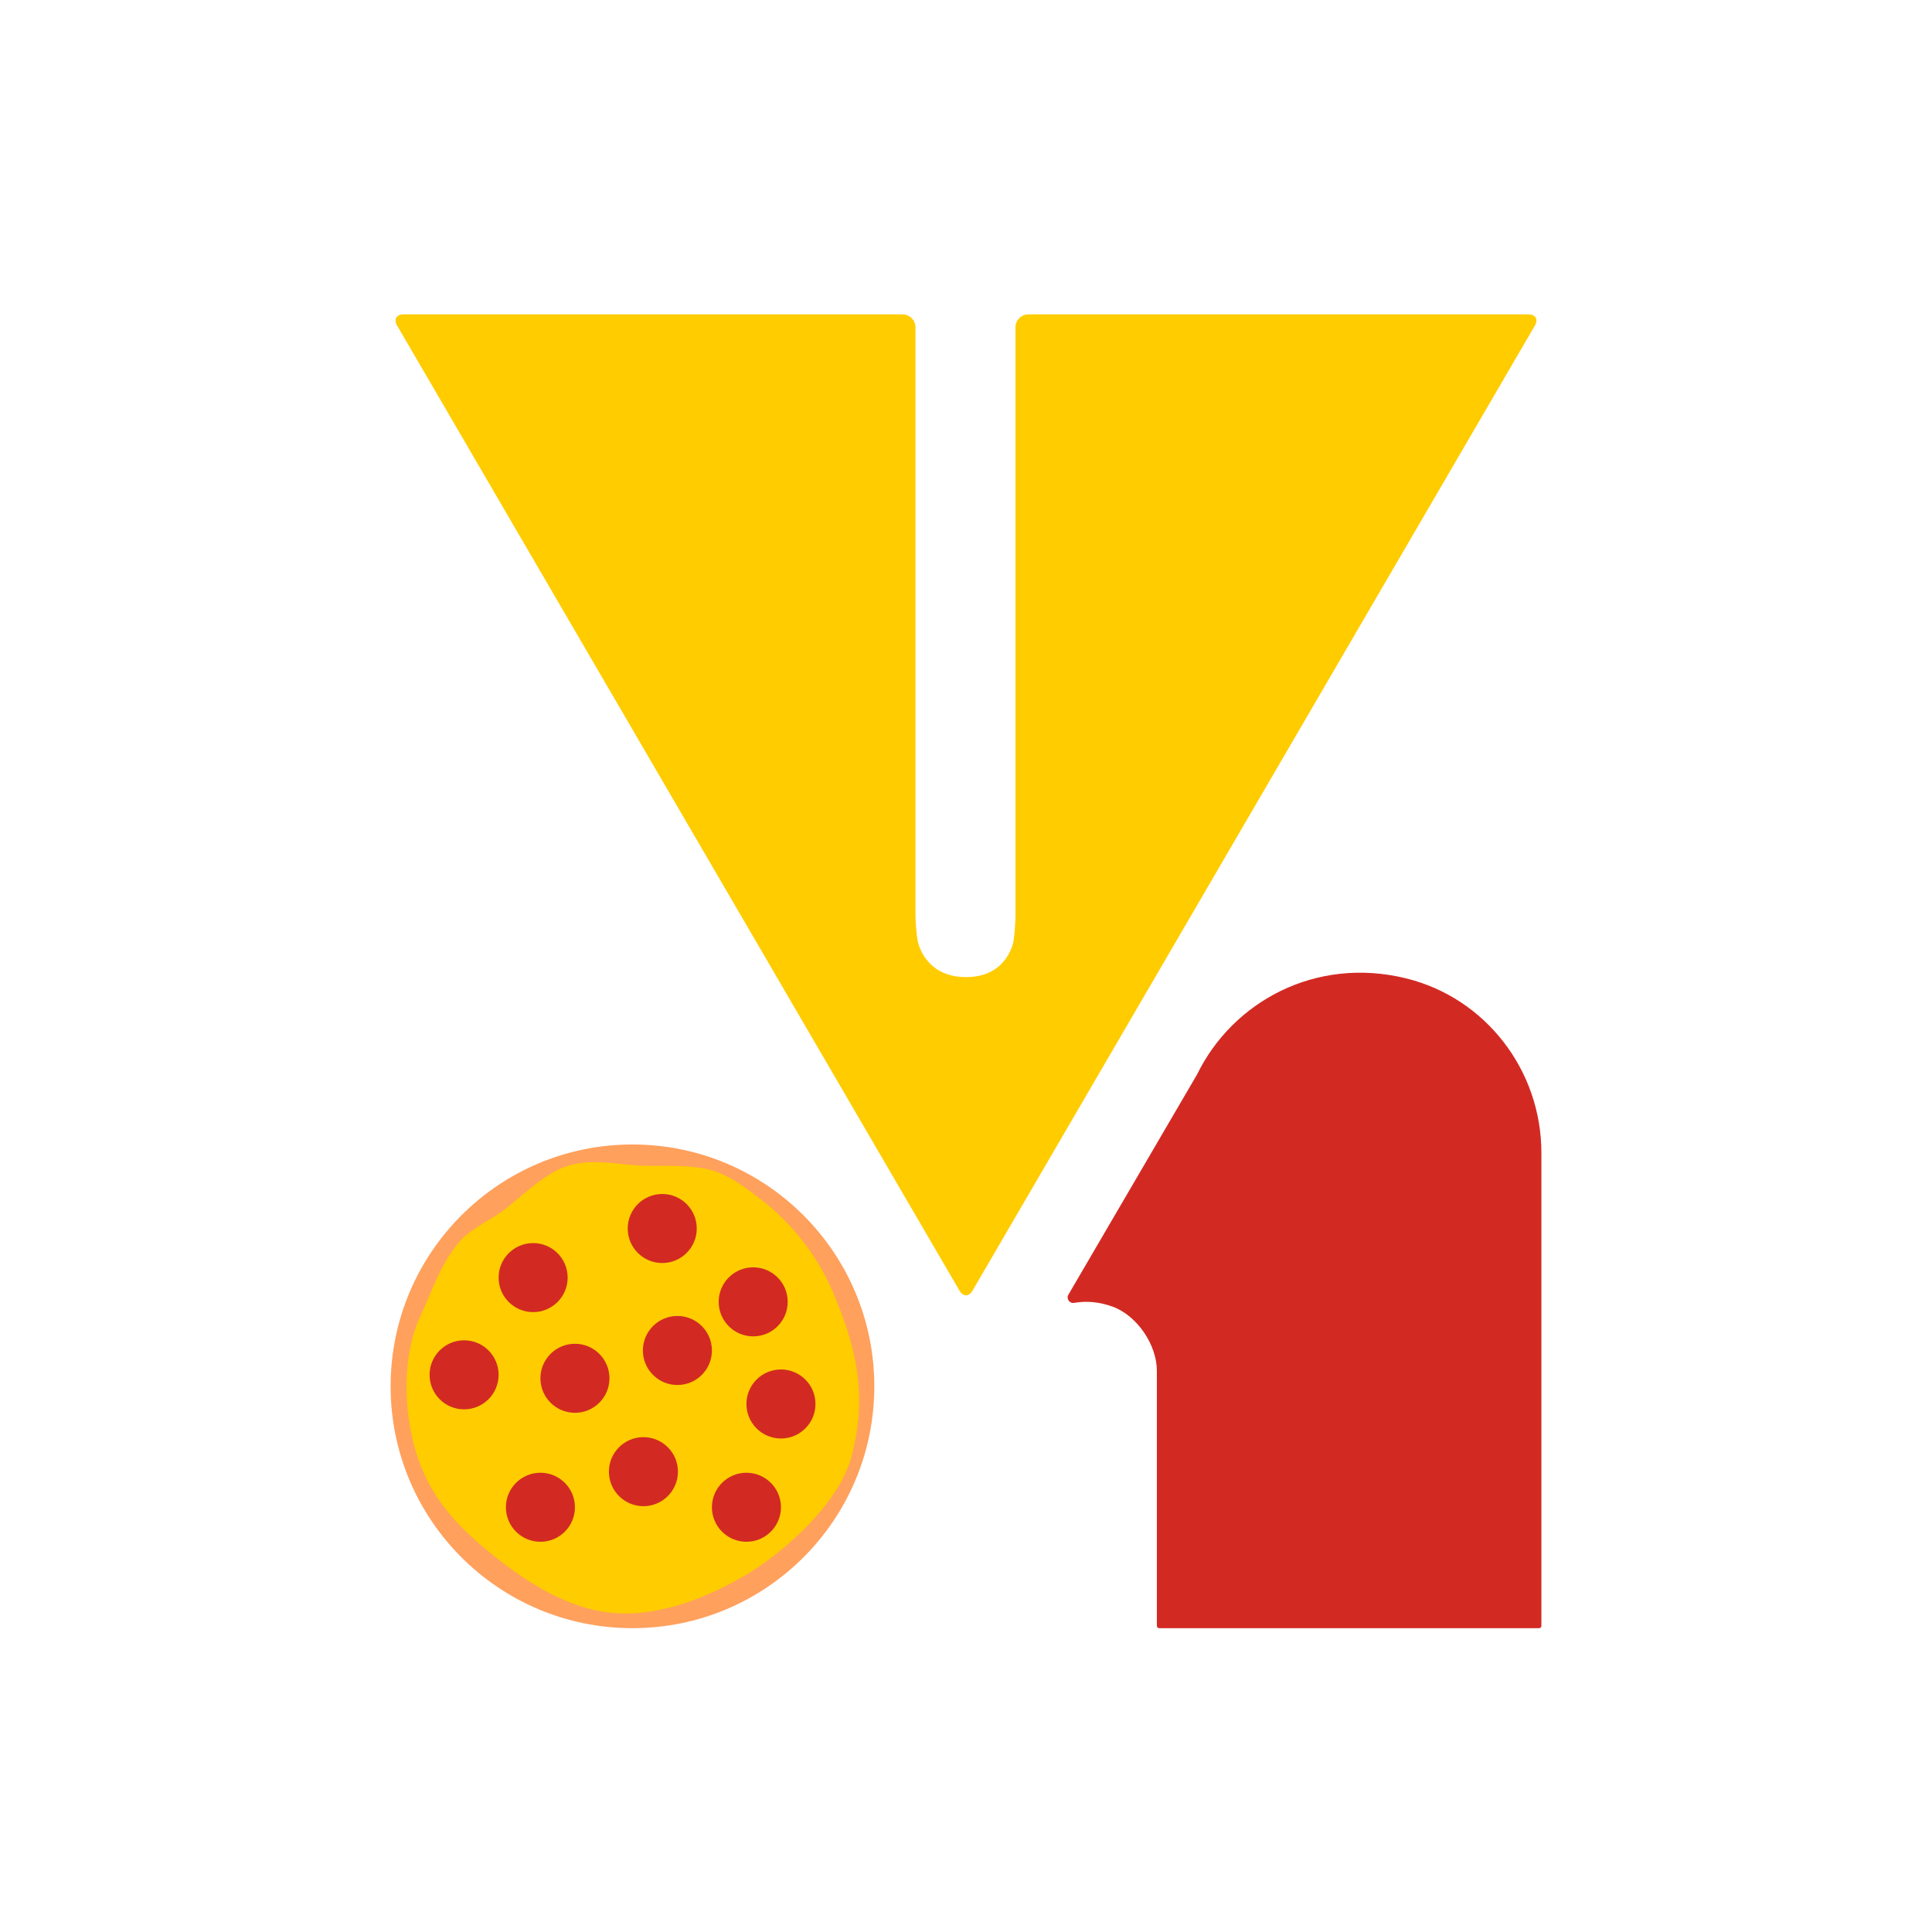
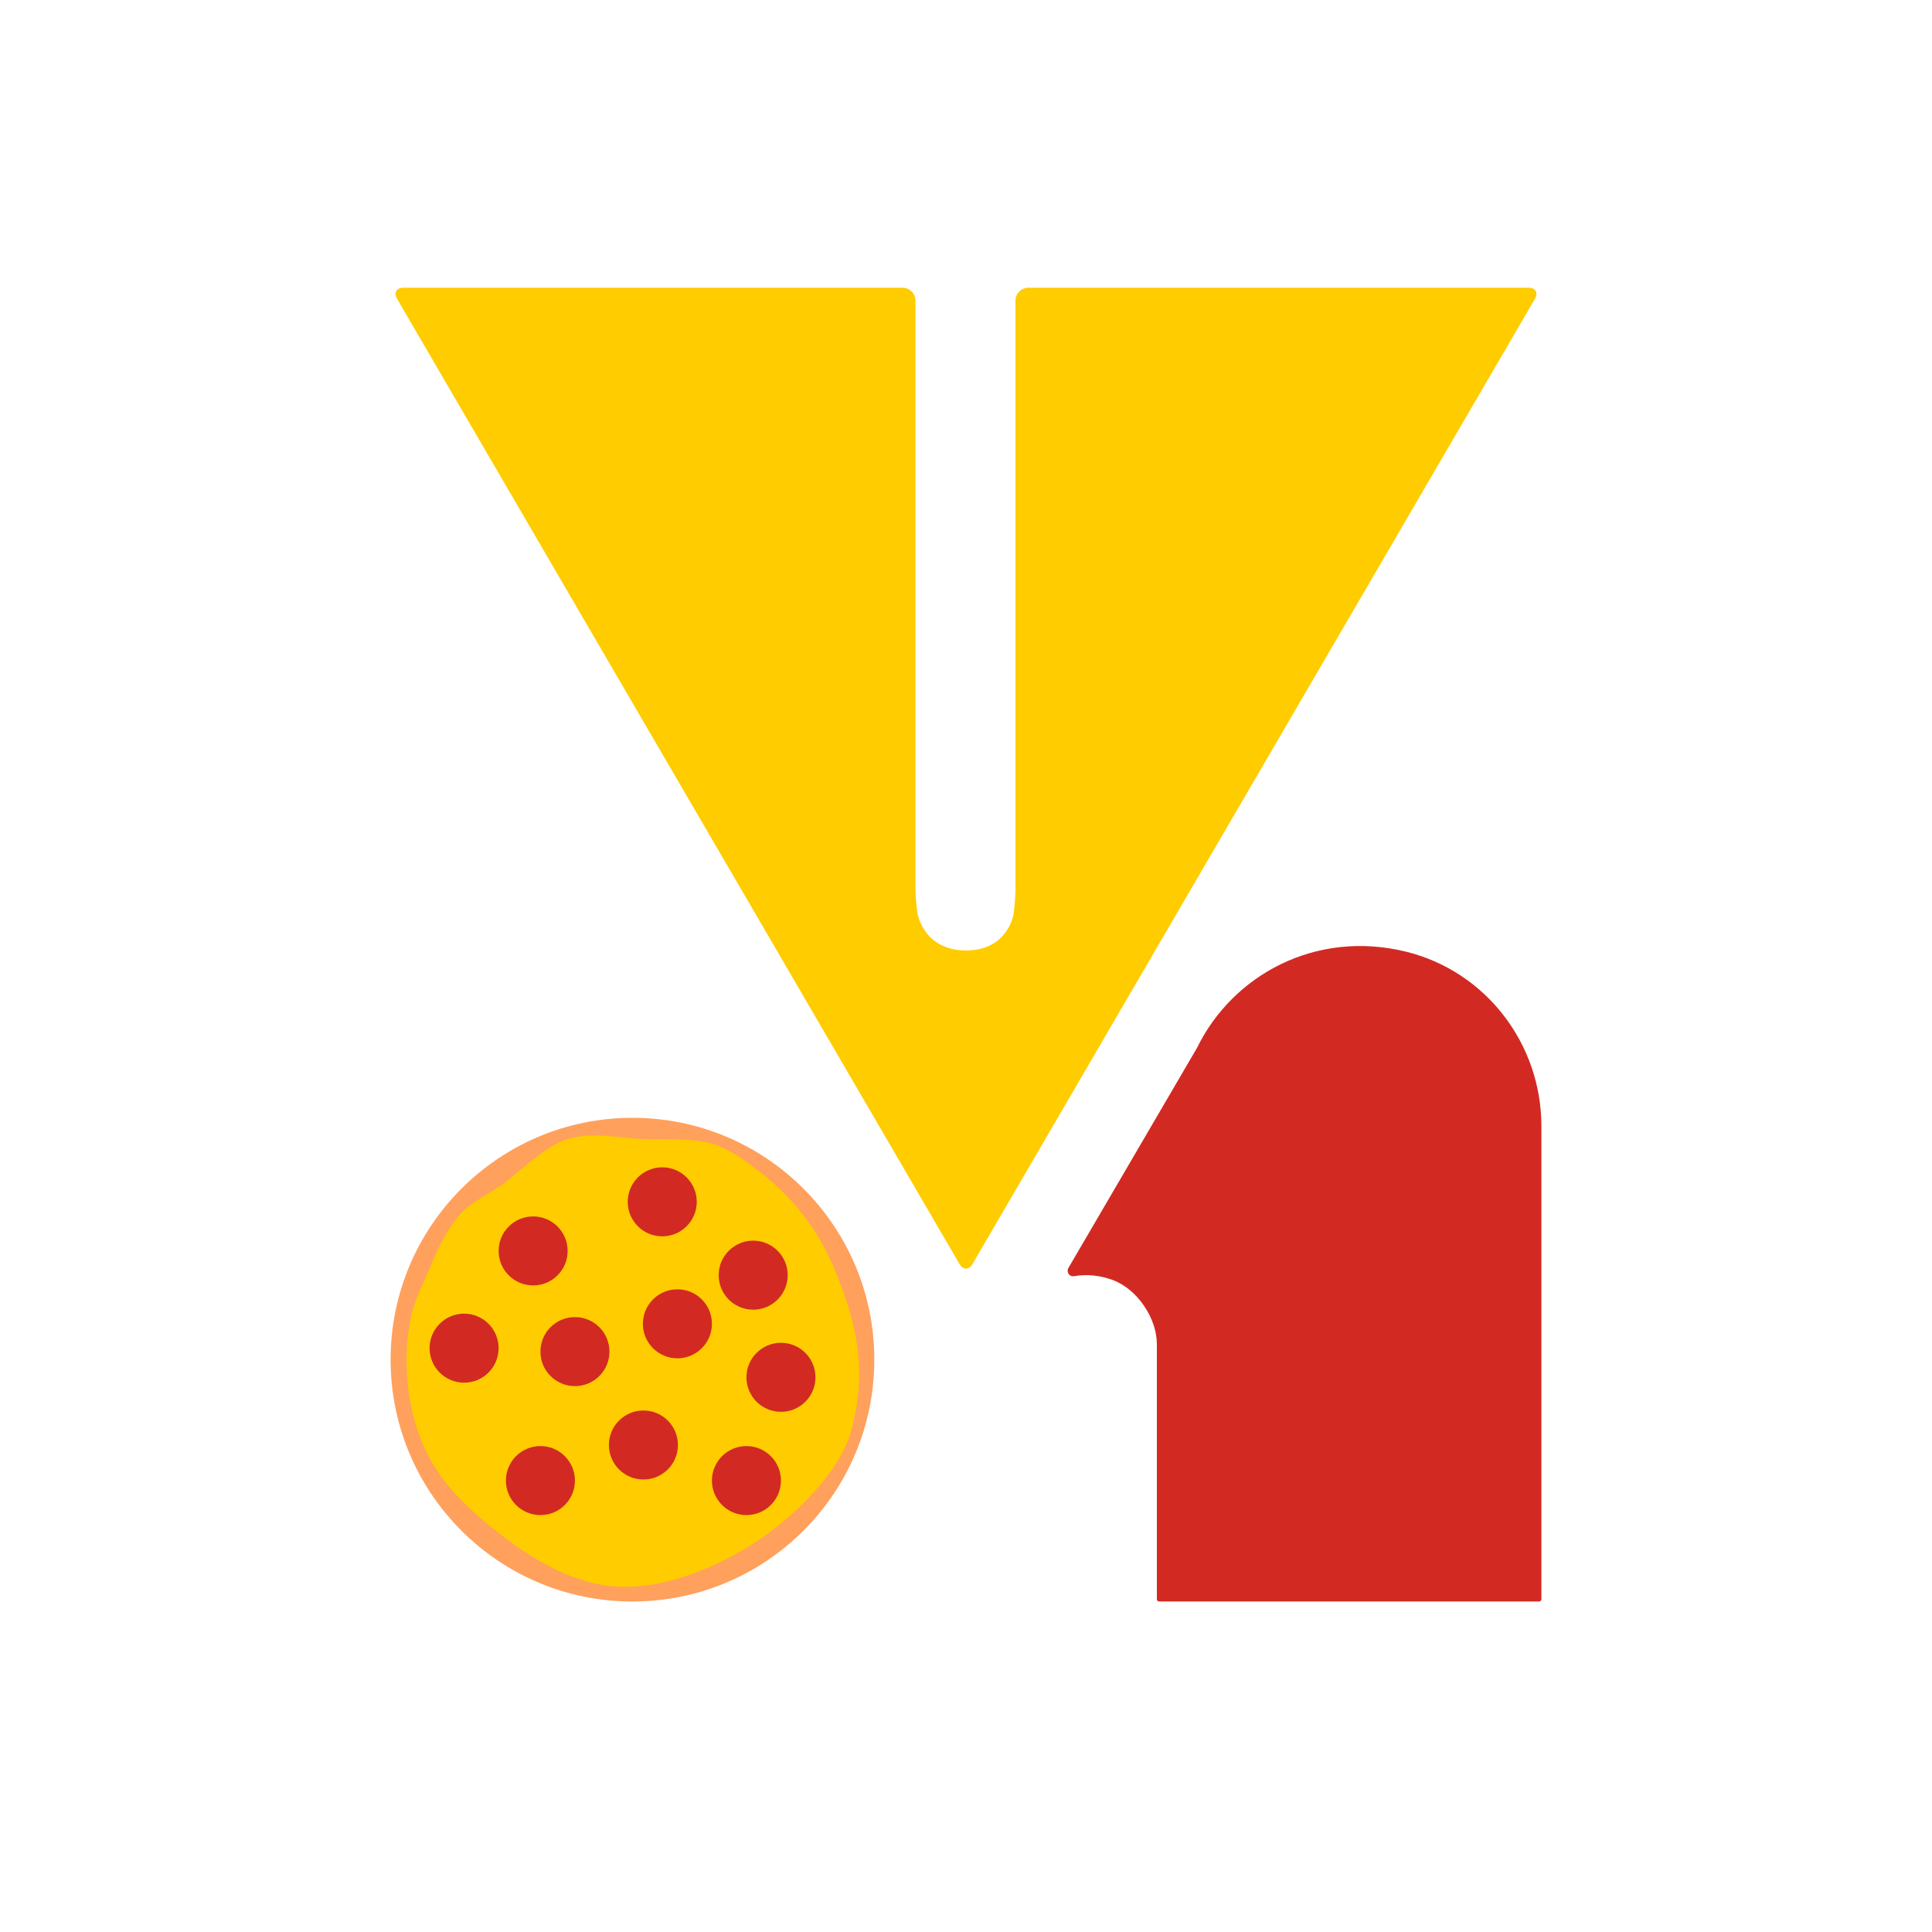
<svg xmlns="http://www.w3.org/2000/svg" id="pizza" viewBox="0 0 1500 1500">
  <defs>
    <style>
      .cls-1 {
        fill: #d22a23;
      }

      .cls-1, .cls-2, .cls-3 {
        stroke-width: 0px;
      }

      .cls-2 {
        fill: #fc0;
      }

      .cls-3 {
        fill: #ffa05d;
      }
    </style>
  </defs>
  <g>
-     <circle class="cls-3" cx="491.04" cy="1076.34" r="187.77" />
-     <path class="cls-2" d="m440.79,905.13c-16.67,5.15-34.08,21.97-47.68,32.9-10.58,8.5-27.73,15.78-36.5,26.13-14.58,17.19-21.03,37.8-30.48,58.27-13.96,30.24-12.91,72.65-3.27,104.53,9.64,31.88,27.44,53.22,52.91,74.68,27.34,23.03,60.62,45.74,96.08,50.22,35.46,4.48,72.99-9.48,104.04-27.19,32.31-18.43,75.18-57.17,84.96-93.06,12.88-47.3,4.39-85.15-14.38-128.91-12.08-28.15-31.65-52.94-55.87-71.64-11.38-8.79-26.15-19.84-40.41-23.14-14.13-3.28-31.71-2.73-46.19-2.75-21.79-.03-42.36-6.46-63.2-.02Z" />
-     <circle class="cls-1" cx="413.92" cy="991.93" r="26.8" />
-     <circle class="cls-1" cx="525.93" cy="1048.51" r="26.8" />
-     <circle class="cls-1" cx="499.55" cy="1142.6" r="26.8" />
-     <circle class="cls-1" cx="584.77" cy="1010.75" r="26.8" />
-     <circle class="cls-1" cx="579.53" cy="1170.23" r="26.8" />
-     <circle class="cls-1" cx="446.38" cy="1070.1" r="26.8" />
-     <circle class="cls-1" cx="360.32" cy="1067.41" r="26.8" />
-     <circle class="cls-1" cx="419.58" cy="1170.23" r="26.8" />
-     <circle class="cls-1" cx="606.33" cy="1090.04" r="26.8" />
-     <circle class="cls-1" cx="514.16" cy="953.81" r="26.8" />
+     <circle class="cls-3" cx="491.04" cy="1055.64" r="187.77" />
+     <path class="cls-2" d="m440.79,884.43c-16.67,5.15-34.08,21.97-47.68,32.9-10.58,8.5-27.73,15.78-36.5,26.13-14.58,17.19-21.03,37.8-30.48,58.27-13.96,30.24-12.91,72.65-3.27,104.53,9.64,31.88,27.44,53.22,52.91,74.68,27.34,23.03,60.62,45.74,96.08,50.22,35.46,4.48,72.99-9.48,104.04-27.19,32.31-18.43,75.18-57.17,84.96-93.06,12.88-47.3,4.39-85.15-14.38-128.91-12.08-28.15-31.65-52.94-55.87-71.64-11.38-8.79-26.15-19.84-40.41-23.14-14.13-3.28-31.71-2.73-46.19-2.75-21.79-.03-42.36-6.46-63.2-.02Z" />
+     <circle class="cls-1" cx="413.92" cy="971.22" r="26.8" />
+     <circle class="cls-1" cx="525.93" cy="1027.81" r="26.8" />
+     <circle class="cls-1" cx="499.55" cy="1121.89" r="26.8" />
+     <circle class="cls-1" cx="584.77" cy="990.04" r="26.8" />
+     <circle class="cls-1" cx="579.53" cy="1149.52" r="26.8" />
+     <circle class="cls-1" cx="446.38" cy="1049.39" r="26.8" />
+     <circle class="cls-1" cx="360.32" cy="1046.71" r="26.8" />
+     <circle class="cls-1" cx="419.58" cy="1149.52" r="26.8" />
+     <circle class="cls-1" cx="606.33" cy="1069.34" r="26.8" />
+     <circle class="cls-1" cx="514.16" cy="933.1" r="26.8" />
  </g>
-   <path class="cls-1" d="m1091.52,759.56c-70.04-17.16-134.46,18.1-162.12,74.63-.02.03-.03.07-.05.1l-99.84,170.87c-1.83,3.13.81,7.01,4.38,6.39,9.44-1.64,19.72-.86,30.17,3.02,18.86,7,34.13,29.6,34.13,49.72v198.03c0,.99.8,1.79,1.79,1.79h294.96c.99,0,1.79-.8,1.79-1.79v-367.31c0-63.89-43.16-120.25-105.21-135.45Z" />
-   <path class="cls-2" d="m744.97,1002.1c2.77,4.75,7.3,4.75,10.07,0l436.66-749.36c2.77-4.75.53-8.64-4.97-8.64h-388.32c-5.5,0-10,4.5-10,10v456.24c0,5.5-.64,14.45-1.43,19.9,0,0-4.11,28.38-36.98,28.38s-37.59-28.42-37.59-28.42c-.9-5.43-1.64-14.36-1.64-19.86V254.1c0-5.5-4.5-10-10-10h-387.5c-5.5,0-7.73,3.89-4.97,8.64l436.66,749.36Z" />
+   <path class="cls-1" d="m1091.52,738.85c-70.04-17.16-134.46,18.1-162.12,74.63-.02.03-.03.07-.05.1l-99.84,170.87c-1.83,3.13.81,7.01,4.38,6.39,9.44-1.64,19.72-.86,30.17,3.02,18.86,7,34.13,29.6,34.13,49.72v198.03c0,.99.8,1.79,1.79,1.79h294.96c.99,0,1.79-.8,1.79-1.79v-367.31c0-63.89-43.16-120.25-105.21-135.45Z" />
+   <path class="cls-2" d="m744.97,981.4c2.77,4.75,7.3,4.75,10.07,0l436.66-749.36c2.77-4.75.53-8.64-4.97-8.64h-388.32c-5.5,0-10,4.5-10,10v456.24c0,5.5-.64,14.45-1.43,19.9,0,0-4.11,28.38-36.98,28.38s-37.59-28.42-37.59-28.42c-.9-5.43-1.64-14.36-1.64-19.86V233.4c0-5.5-4.5-10-10-10h-387.5c-5.5,0-7.73,3.89-4.97,8.64l436.66,749.36Z" />
</svg>
